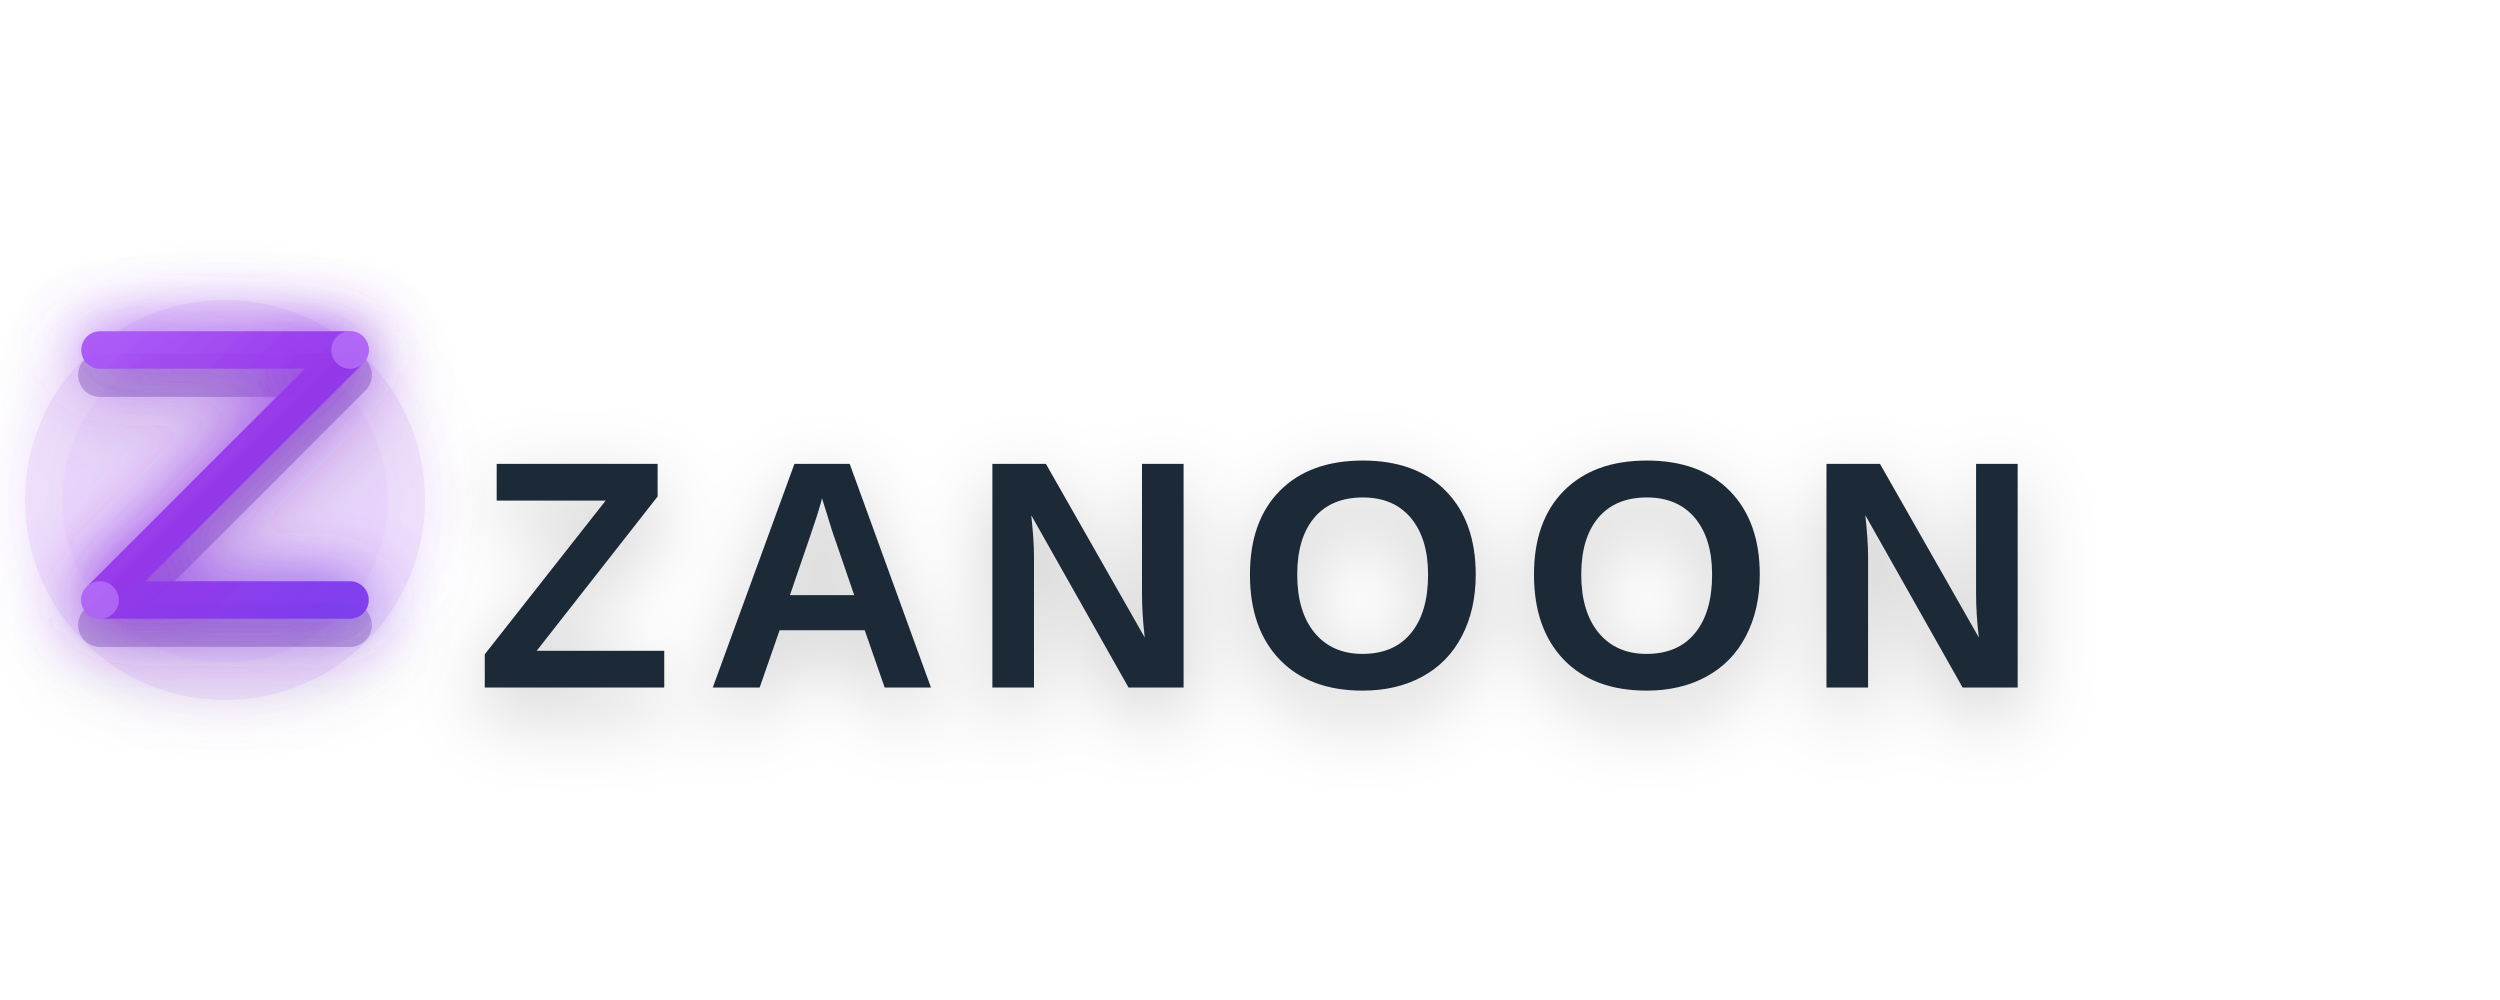
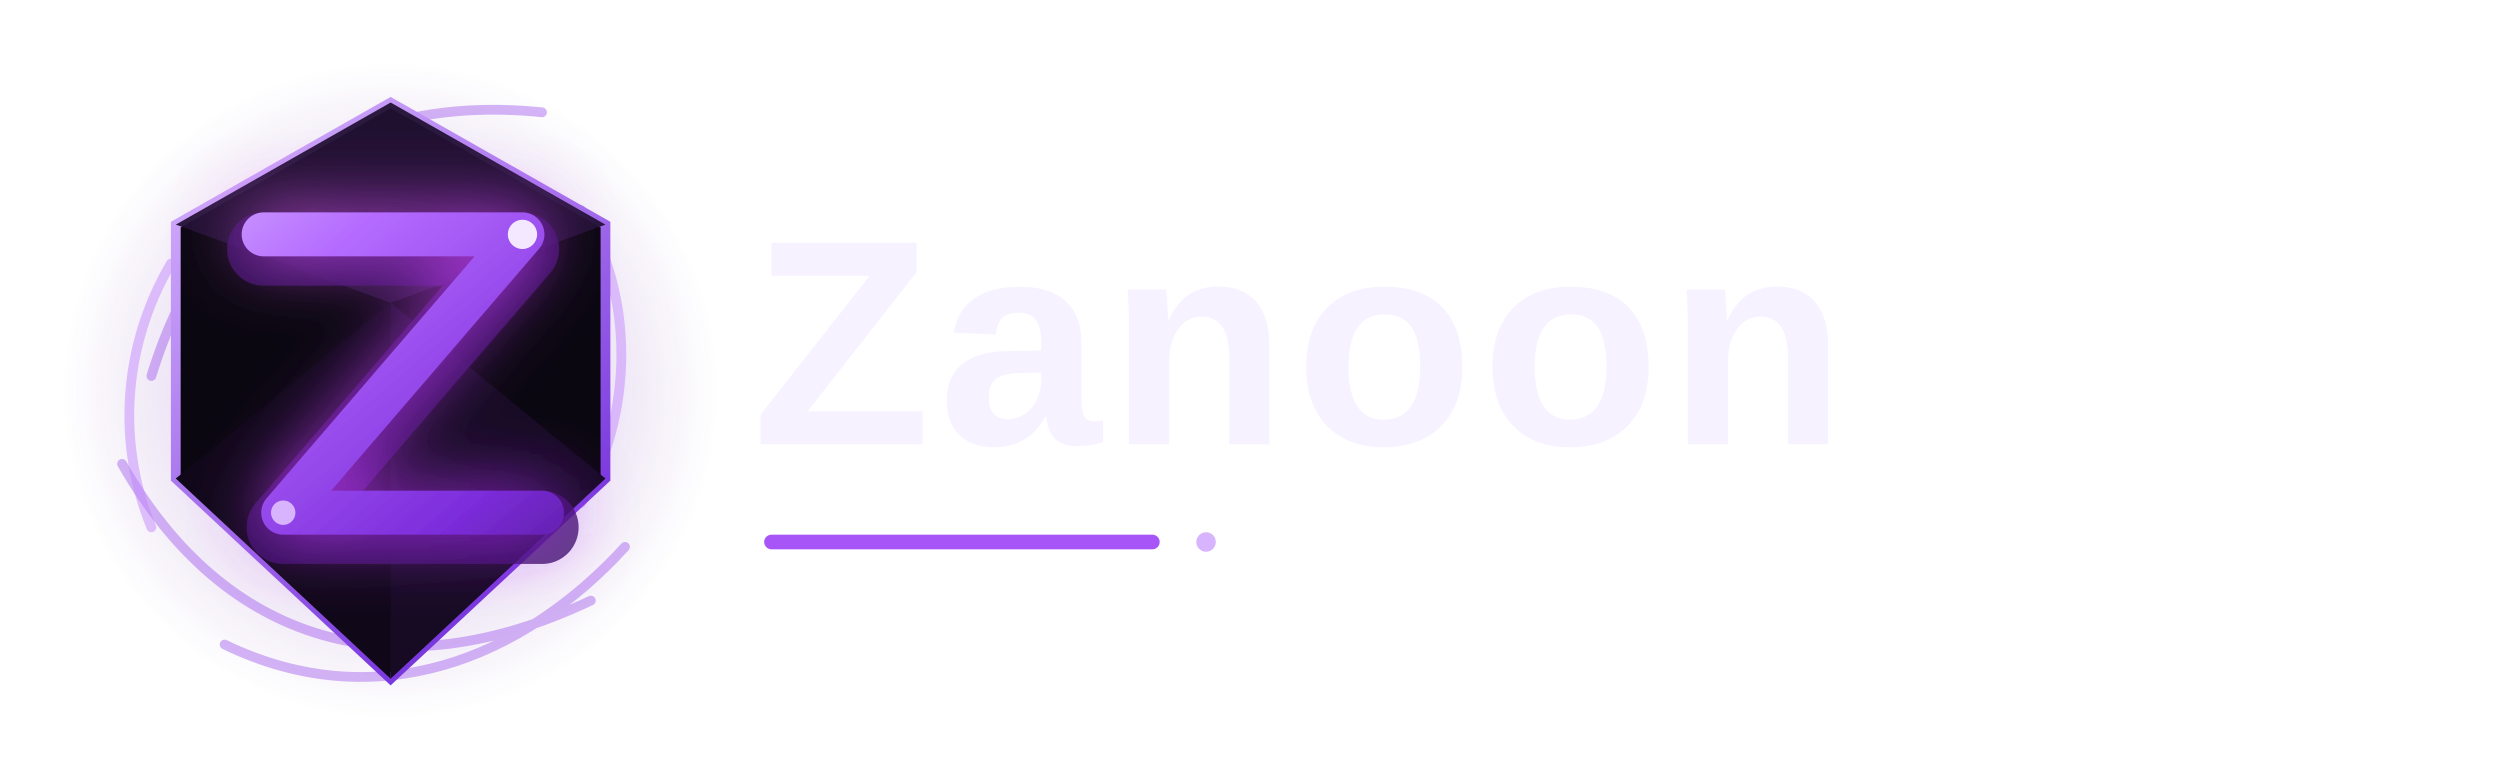
- <svg xmlns="http://www.w3.org/2000/svg" viewBox="0 0 200 80" width="200" height="80">
+ <svg xmlns="http://www.w3.org/2000/svg" viewBox="0 0 512 160" role="img" aria-labelledby="title desc">
  <defs>
-     <linearGradient id="logoDarkGradient" x1="0%" y1="0%" x2="100%" y2="100%">
-       <stop offset="0%" style="stop-color:#a855f7;stop-opacity:1" />
-       <stop offset="50%" style="stop-color:#9333ea;stop-opacity:1" />
-       <stop offset="100%" style="stop-color:#7c3aed;stop-opacity:1" />
+     <linearGradient id="violet" x1="26" y1="18" x2="126" y2="134" gradientUnits="userSpaceOnUse">
+       <stop stop-color="#E9D5FF" />
+       <stop offset=".34" stop-color="#B56CFF" />
+       <stop offset=".72" stop-color="#7C2DDB" />
+       <stop offset="1" stop-color="#421073" />
    </linearGradient>
-     <linearGradient id="logoLightGradient" x1="0%" y1="0%" x2="100%" y2="100%">
-       <stop offset="0%" style="stop-color:#a78bfa;stop-opacity:1" />
-       <stop offset="50%" style="stop-color:#8b5cf6;stop-opacity:1" />
-       <stop offset="100%" style="stop-color:#7c3aed;stop-opacity:1" />
+     <linearGradient id="edge" x1="36" y1="27" x2="119" y2="126" gradientUnits="userSpaceOnUse">
+       <stop stop-color="#D8B4FE" />
+       <stop offset="1" stop-color="#6D28D9" />
    </linearGradient>
-     <filter id="logoGlow" x="-50%" y="-50%" width="200%" height="200%">
-       <feGaussianBlur stdDeviation="2.5" result="coloredBlur" />
+     <radialGradient id="aura" cx="50%" cy="50%" r="50%">
+       <stop stop-color="#A855F7" stop-opacity=".46" />
+       <stop offset=".48" stop-color="#7E22CE" stop-opacity=".18" />
+       <stop offset="1" stop-color="#581C87" stop-opacity="0" />
+     </radialGradient>
+     <filter id="glow" x="-55%" y="-55%" width="210%" height="210%">
+       <feGaussianBlur stdDeviation="7" result="blur" />
+       <feColorMatrix in="blur" type="matrix" values="1 0 0 0 .28  0 0.45 0 0 .02  0 0 1 0 .5  0 0 0 .85 0" result="purple" />
      <feMerge>
-         <feMergeNode in="coloredBlur" />
+         <feMergeNode in="purple" />
        <feMergeNode in="SourceGraphic" />
      </feMerge>
    </filter>
-     <filter id="logoShadow" x="-50%" y="-50%" width="200%" height="200%">
-       <feDropShadow dx="0" dy="2" stdDeviation="3" flood-opacity="0.2" />
-     </filter>
  </defs>
-   <circle cx="18" cy="40" r="16" fill="#9333ea" opacity="0.15" filter="url(#logoGlow)" />
-   <circle cx="18" cy="40" r="13" fill="#a855f7" opacity="0.08" filter="url(#logoGlow)" />
-   <g filter="url(#logoShadow)">
-     <path d="M 8 30 L 28 30 L 8 50 L 28 50" stroke="#4c1d95" stroke-width="3.5" fill="none" stroke-linecap="round" stroke-linejoin="round" opacity="0.3" />
-     <path d="M 8 28 L 28 28 L 8 48 L 28 48" stroke="url(#logoDarkGradient)" stroke-width="3" fill="none" stroke-linecap="round" stroke-linejoin="round" filter="url(#logoGlow)" opacity="0.95" />
-   </g>
-   <circle cx="28" cy="28" r="1.5" fill="#c084fc" opacity="0.6" />
-   <circle cx="8" cy="48" r="1.5" fill="#c084fc" opacity="0.6" />
-   <text x="38" y="55" font-family="Arial, Helvetica, sans-serif" font-size="26" font-weight="800" letter-spacing="2.5" fill="#1f2937" filter="url(#logoShadow)">
-     ZANOON
-   </text>
-   <line x1="38" y1="62" x2="130" y2="62" stroke="url(#logoDarkGradient)" stroke-width="2" opacity="0.7" stroke-linecap="round" />
-   <style>
-     @media (prefers-color-scheme: light) {
-       text {
-         fill: #f3f4f6;
-       }
-       path[stroke="url(#logoDarkGradient)"] {
-         stroke: url(#logoLightGradient);
-       }
-       line {
-         stroke: url(#logoLightGradient);
-       }
-     }
-   </style>
+   <circle cx="80" cy="80" r="67" fill="url(#aura)" />
+   <path d="M31 77C43 38 72 19 111 23M25 95c21 37 56 47 96 28M46 132c31 15 61 3 82-20" fill="none" stroke="#8B35E8" stroke-width="2" stroke-linecap="round" opacity=".36" />
+   <path d="M35 54c-10 17-11 37-4 54M119 43c11 17 11 42 0 60" fill="none" stroke="#C084FC" stroke-width="2" stroke-linecap="round" opacity=".48" />
+   <path d="M80 21 124 46v52l-44 41-44-41V46z" fill="#0B0711" stroke="url(#edge)" stroke-width="2" />
+   <path d="m80 21 44 25-44 16-44-16z" fill="#211132" opacity=".94" />
+   <path d="m36 98 44-36v77z" fill="#100819" />
+   <path d="m124 98-44-36v77z" fill="#170B24" />
+   <path d="M54 51h53L58 108h53" fill="none" stroke="#3B1065" stroke-width="15" stroke-linecap="round" stroke-linejoin="round" opacity=".8" />
+   <path d="M54 48h53L58 105h53" fill="none" stroke="url(#violet)" stroke-width="9" stroke-linecap="round" stroke-linejoin="round" filter="url(#glow)" />
+   <circle cx="107" cy="48" r="3" fill="#F3E8FF" />
+   <circle cx="58" cy="105" r="2.5" fill="#D8B4FE" />
+   <text x="154" y="91" fill="#F7F2FF" font-family="Arial, Helvetica, sans-serif" font-size="60" font-weight="700" letter-spacing="1.5">Zanoon</text>
+   <path d="M158 111h78" stroke="#A855F7" stroke-width="3" stroke-linecap="round" />
+   <circle cx="247" cy="111" r="2" fill="#D8B4FE" />
</svg>
